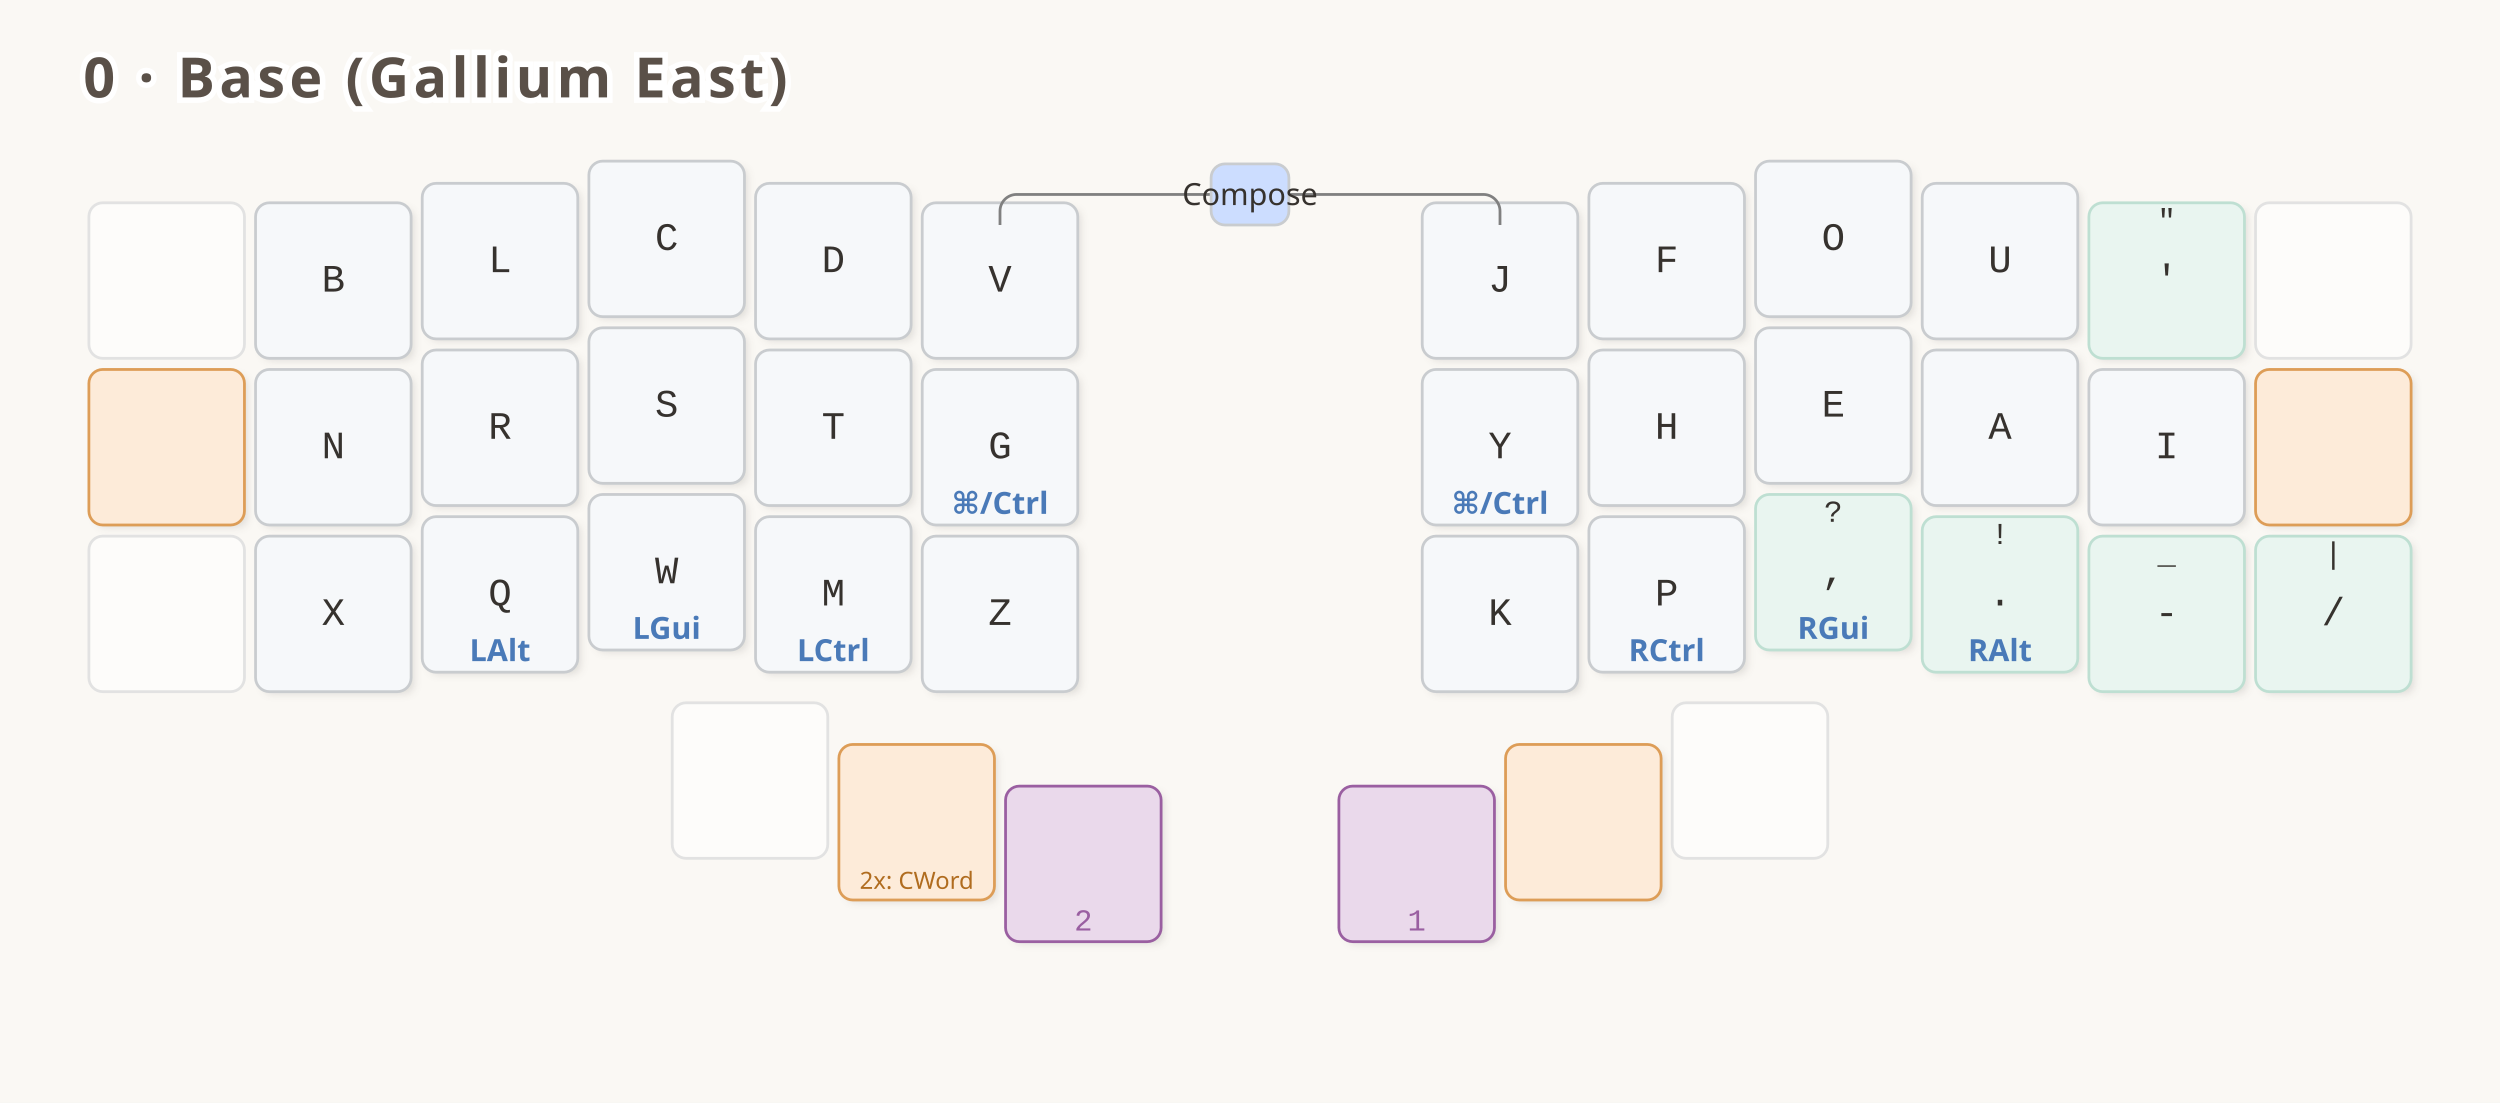
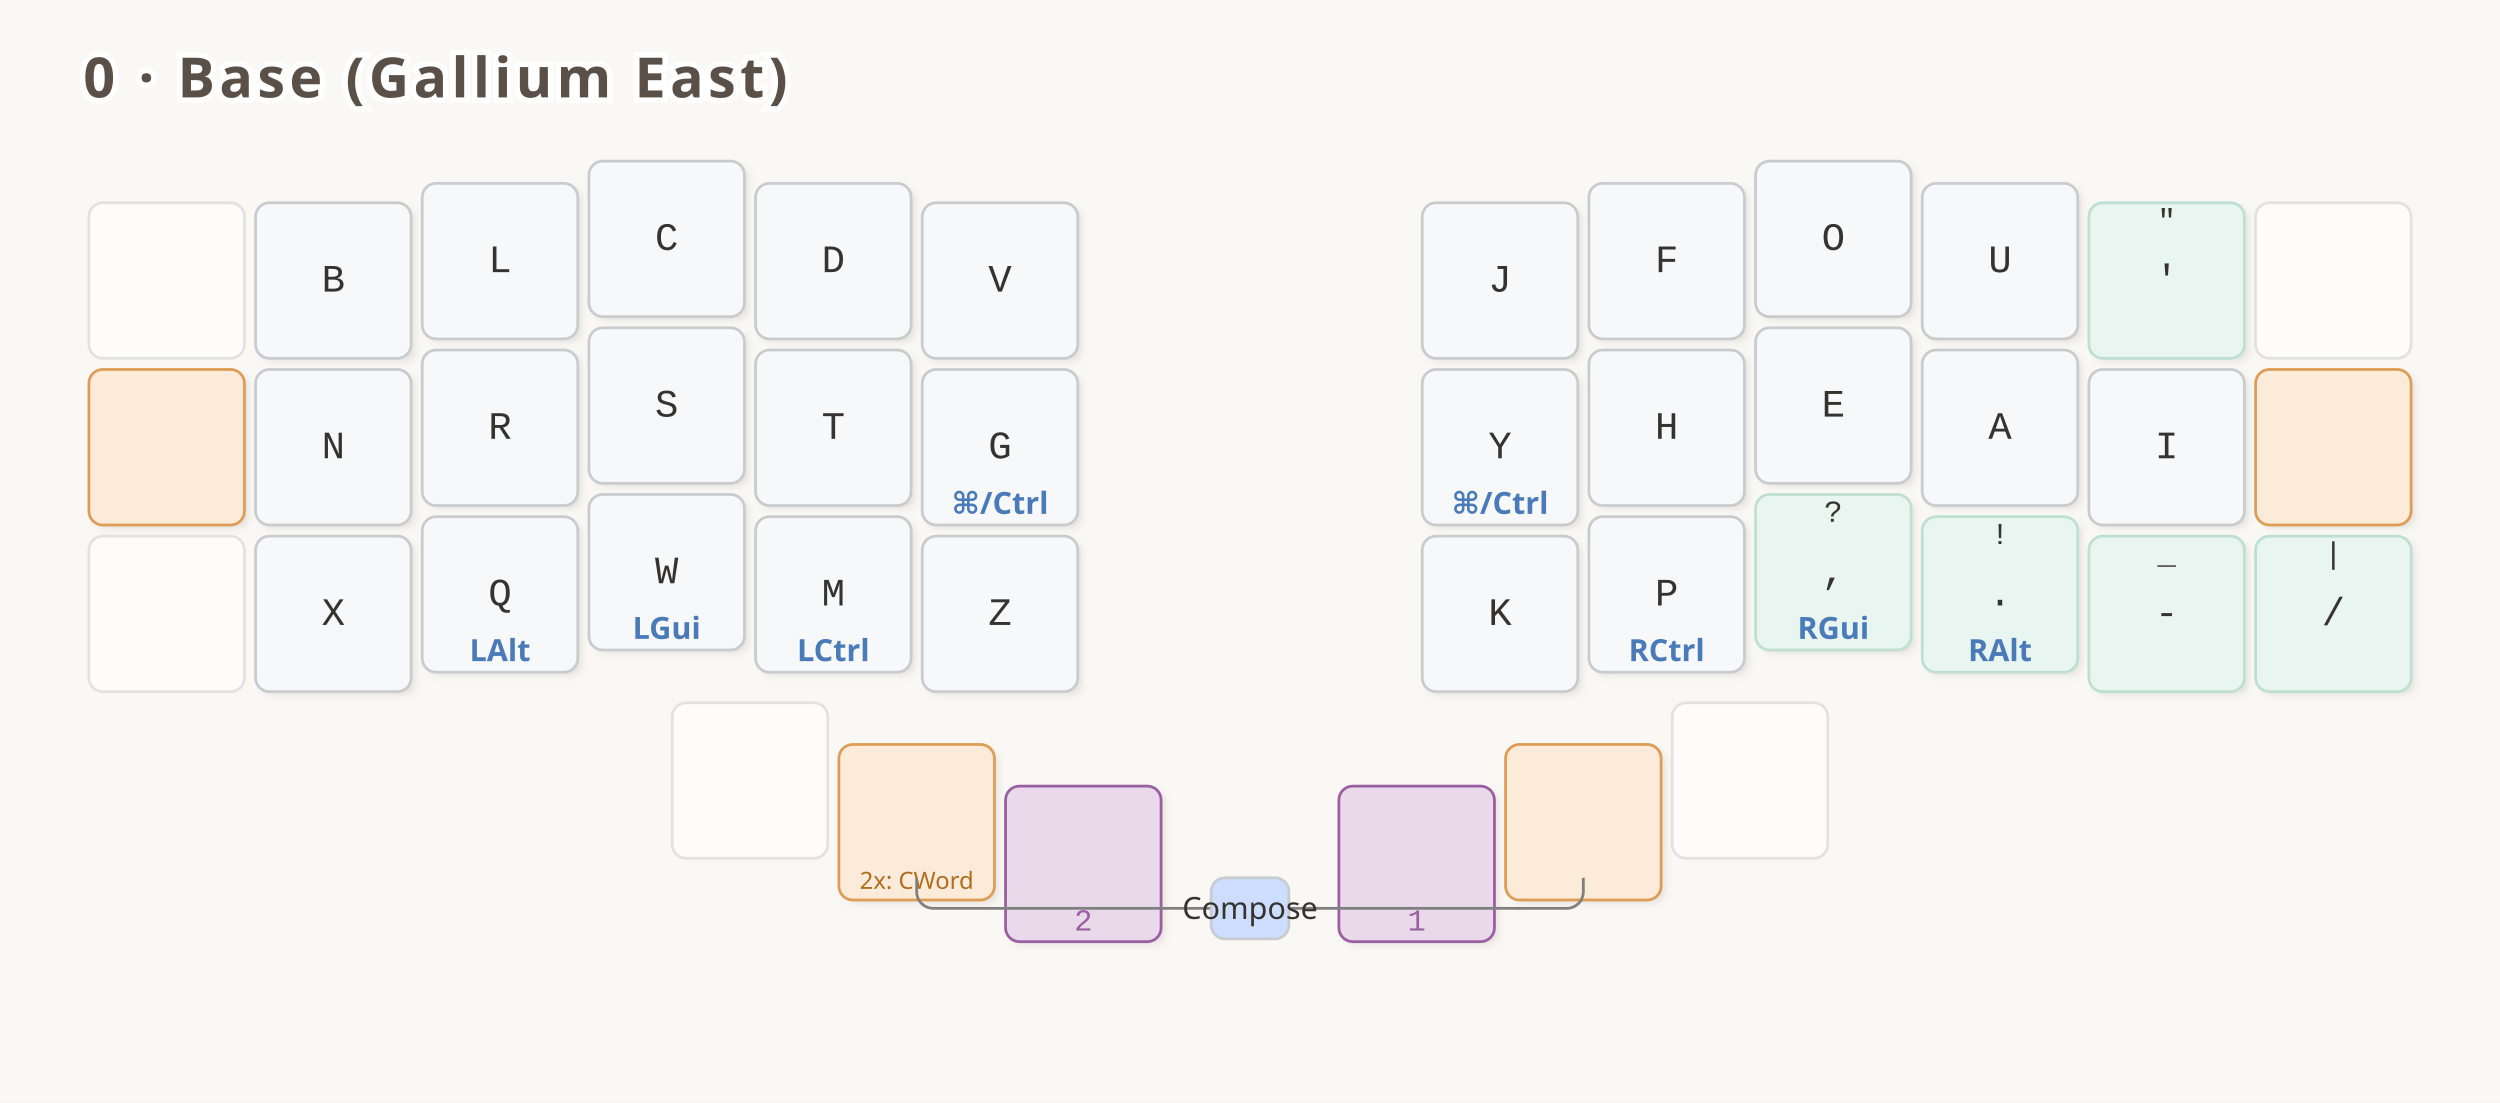
<svg xmlns="http://www.w3.org/2000/svg" xmlns:xlink="http://www.w3.org/1999/xlink" width="900" height="397" viewBox="0 0 900 397" class="keymap">
  <defs>
    <filter id="sh" x="-50%" y="-50%" width="200%" height="200%" color-interpolation-filters="sRGB">
      <feGaussianBlur stdDeviation="1.6" />
    </filter>
  </defs>
  <rect x="0" y="0" width="100%" height="100%" fill="#faf8f4" />
  <defs>/* start glyphs */
<svg id="mdi:apple-keyboard-shift">
      <svg id="mdi-apple-keyboard-shift" viewBox="0 0 24 24">
        <path d="M15,18V12H17.17L12,6.83L6.83,12H9V18H15M12,4L22,14H17V20H7V14H2L12,4Z" />
        <defs>
          <pattern id="stripes" patternUnits="userSpaceOnUse" width="8" height="8" patternTransform="rotate(45)">
            <rect width="8" height="8" fill="#efefef" />
            <rect width="4" height="8" fill="#c8c8c8" />
          </pattern>
        </defs>
      </svg>
      <defs>
        <pattern id="stripes" patternUnits="userSpaceOnUse" width="8" height="8" patternTransform="rotate(45)">
          <rect width="8" height="8" fill="#efefef" />
          <rect width="4" height="8" fill="#c8c8c8" />
        </pattern>
      </defs>
    </svg>
    <svg id="mdi:backspace-outline">
      <svg id="mdi-backspace-outline" viewBox="0 0 24 24">
        <path d="M19,15.59L17.59,17L14,13.41L10.41,17L9,15.59L12.59,12L9,8.41L10.41,7L14,10.59L17.59,7L19,8.41L15.41,12L19,15.59M22,3A2,2 0 0,1 24,5V19A2,2 0 0,1 22,21H7C6.31,21 5.77,20.64 5.41,20.11L0,12L5.41,3.88C5.77,3.35 6.31,3 7,3H22M22,5H7L2.28,12L7,19H22V5Z" />
        <defs>
          <pattern id="stripes" patternUnits="userSpaceOnUse" width="8" height="8" patternTransform="rotate(45)">
            <rect width="8" height="8" fill="#efefef" />
            <rect width="4" height="8" fill="#c8c8c8" />
          </pattern>
        </defs>
      </svg>
      <defs>
        <pattern id="stripes" patternUnits="userSpaceOnUse" width="8" height="8" patternTransform="rotate(45)">
          <rect width="8" height="8" fill="#efefef" />
          <rect width="4" height="8" fill="#c8c8c8" />
        </pattern>
      </defs>
    </svg>
    <svg id="mdi:keyboard-return">
      <svg id="mdi-keyboard-return" viewBox="0 0 24 24">
        <path d="M19,7V11H5.83L9.41,7.41L8,6L2,12L8,18L9.41,16.58L5.83,13H21V7H19Z" />
        <defs>
          <pattern id="stripes" patternUnits="userSpaceOnUse" width="8" height="8" patternTransform="rotate(45)">
            <rect width="8" height="8" fill="#efefef" />
            <rect width="4" height="8" fill="#c8c8c8" />
          </pattern>
        </defs>
      </svg>
      <defs>
        <pattern id="stripes" patternUnits="userSpaceOnUse" width="8" height="8" patternTransform="rotate(45)">
          <rect width="8" height="8" fill="#efefef" />
          <rect width="4" height="8" fill="#c8c8c8" />
        </pattern>
      </defs>
    </svg>
    <svg id="mdi:keyboard-space">
      <svg id="mdi-keyboard-space" viewBox="0 0 24 24">
        <path d="M3 15H5V19H19V15H21V19C21 20.1 20.1 21 19 21H5C3.9 21 3 20.1 3 19V15Z" />
        <defs>
          <pattern id="stripes" patternUnits="userSpaceOnUse" width="8" height="8" patternTransform="rotate(45)">
            <rect width="8" height="8" fill="#efefef" />
            <rect width="4" height="8" fill="#c8c8c8" />
          </pattern>
        </defs>
      </svg>
      <defs>
        <pattern id="stripes" patternUnits="userSpaceOnUse" width="8" height="8" patternTransform="rotate(45)">
          <rect width="8" height="8" fill="#efefef" />
          <rect width="4" height="8" fill="#c8c8c8" />
        </pattern>
      </defs>
    </svg>
    <svg id="mdi:keyboard-tab">
      <svg id="mdi-keyboard-tab" viewBox="0 0 24 24">
        <path d="M20,18H22V6H20M11.59,7.41L15.17,11H1V13H15.17L11.59,16.58L13,18L19,12L13,6L11.59,7.41Z" />
        <defs>
          <pattern id="stripes" patternUnits="userSpaceOnUse" width="8" height="8" patternTransform="rotate(45)">
            <rect width="8" height="8" fill="#efefef" />
            <rect width="4" height="8" fill="#c8c8c8" />
          </pattern>
        </defs>
      </svg>
      <defs>
        <pattern id="stripes" patternUnits="userSpaceOnUse" width="8" height="8" patternTransform="rotate(45)">
          <rect width="8" height="8" fill="#efefef" />
          <rect width="4" height="8" fill="#c8c8c8" />
        </pattern>
      </defs>
    </svg>
    <svg id="mdi:layers-outline">
      <svg id="mdi-layers-outline" viewBox="0 0 24 24">
        <path d="M12,18.54L19.37,12.8L21,14.07L12,21.07L3,14.07L4.62,12.81L12,18.54M12,16L3,9L12,2L21,9L12,16M12,4.53L6.26,9L12,13.47L17.74,9L12,4.53Z" />
        <defs>
          <pattern id="stripes" patternUnits="userSpaceOnUse" width="8" height="8" patternTransform="rotate(45)">
            <rect width="8" height="8" fill="#efefef" />
            <rect width="4" height="8" fill="#c8c8c8" />
          </pattern>
        </defs>
      </svg>
      <defs>
        <pattern id="stripes" patternUnits="userSpaceOnUse" width="8" height="8" patternTransform="rotate(45)">
          <rect width="8" height="8" fill="#efefef" />
          <rect width="4" height="8" fill="#c8c8c8" />
        </pattern>
      </defs>
    </svg>
  </defs>/* end glyphs */
<style>/* inherit to force styles through use tags */
svg path {
    fill: inherit;
}

/* font and background color specifications */
svg.keymap {
    font-family: 'Source Sans 3','Source Sans Pro',sans-serif;
    font-size: 14px;
    font-kerning: normal;
    text-rendering: optimizeLegibility;
    fill: #24292e;
}

/* default key styling */
rect.key {
    fill: #f6f8fa;
}

rect.key, rect.combo {
    stroke: #c9cccf;
    stroke-width: 1;
}

/* default key side styling, only used is draw_key_sides is set */
rect.side {
    filter: brightness(90%);
}

/* color accent for combo boxes */
rect.combo, rect.combo-separate {
    fill: #cdf;
}

/* color accent for held keys */
rect.held, rect.combo.held {
    fill: #fdd;
}

/* color accent for ghost (optional) keys */
rect.ghost, rect.combo.ghost {
    stroke-dasharray: 4, 4;
    stroke-width: 2;
}

text {
    text-anchor: middle;
    dominant-baseline: middle;
}

/* styling for layer labels */
text.label {
    font-weight: 600;
    font-size: 20px;
    letter-spacing: 0.08em;
    fill: #5a5048;
    text-anchor: start;
    stroke: white;
    stroke-width: 4;
    paint-order: stroke;
}

/* styling for optional footer */
text.footer {
    text-anchor: end;
    dominant-baseline: auto;
    stroke: white;
    stroke-width: 4;
    paint-order: stroke;
}

/* styling for combo tap, and key non-tap label text */
text.combo, text.hold, text.shifted, text.left, text.right, text.tl, text.tr, text.bl, text.br {
    font-size: 11px;
}

text.hold, text.bl, text.br {
    text-anchor: middle;
    dominant-baseline: auto;
}

text.shifted, text.tl, text.tr {
    text-anchor: middle;
    dominant-baseline: hanging;
}

text.left, text.tl, text.bl {
    text-anchor: start;
}

text.right, text.tr, text.br {
    text-anchor: end;
}

text.layer-activator {
    text-decoration: underline;
}

/* styling for hold/shifted label text in combo box */
text.combo.hold, text.combo.shifted, text.combo.left, text.combo.right {
    font-size: 8px;
}

/* lighter symbol for transparent keys */
text.trans {
    fill: #7b7e81;
}

/* styling for combo dendrons */
path.combo {
    stroke-width: 1;
    stroke: gray;
    fill: none;
}

/* Start Tabler Icons Cleanup */
/* cannot use height/width with glyphs */
.icon-tabler &gt; path {
    fill: inherit;
    stroke: inherit;
    stroke-width: 2;
}
/* hide tabler's default box */
.icon-tabler &gt; path[stroke="none"][fill="none"] {
    visibility: hidden;
}
/* End Tabler Icons Cleanup */

/* Two-tier palette: pale fills = content regions (ambient), vivid = behavior */
/* Tier 1 - ambient content categories (default dark text) */
/* Palette: grey = alphas/trans (default), white = unused, green = symbols,
   purple = layers, blue = navigation (incl. latches), orange = everything else */
svg.keymap { fill: #36322e; }
.key.none rect.key { fill: white; opacity: 50%; }
.key.symbol rect.key { fill: #e9f5f0; stroke: #bedfd2; }
.key.layer rect.key { fill: #ead9eb; stroke: #9a5fa1; }
.key.layer.tap, .key.layer.hold, .key.layer.shifted { fill: #9a5fa1; }
.key.nav rect.key { fill: #dbe9f8; stroke: #6b97c9; }
.key.delhold.tap, .key.delhold.hold, .key.delhold.shifted { fill: #c25f54; }
.key.editing rect.key, .key.state rect.key, .key.danger rect.key, .key.modifier rect.key { fill: #fdebd9; stroke: #dd9d57; }
.key.system rect.key { fill: #f9f0c9; stroke: #cdb94e; }
.key.modifier.tap, .key.modifier.hold, .key.modifier.shifted { fill: #b06c1f; }
.key.modtap.hold { fill: #4a7ab8; font-weight: bold; }
.key.held rect.key { fill: url(#stripes); stroke: #999999; }
.combo.state rect.key { fill: #fdebd9; stroke: #dd9d57; }
.combo.symbol rect.key { fill: #e9f5f0; stroke: #bedfd2; }
.key.shifted { transform: translateY(2px); }
.key.hold {transform: translateY(-2px); }
</style>
  <g transform="translate(30, 0)" class="layer-0 · Base (Gallium East)">
    <text x="0" y="28" class="label" id="Base-Gallium-East">0 · Base (Gallium East)</text>
    <g transform="translate(0, 56)">
      <g transform="translate(30, 45)" class="key none keypos-0">
        <rect rx="5" ry="5" x="-28" y="-28" width="56" height="56" class="key none" />
      </g>
      <g transform="translate(90, 45)" class="key keypos-1">
        <rect x="-25.2" y="-25.5" width="54" height="54" rx="3" ry="3" fill="#3a2f25" opacity="0.16" filter="url(#sh)" />
        <rect rx="5" ry="5" x="-28" y="-28" width="56" height="56" class="key" />
        <text style="font-family:SFMono-Regular,Consolas,Liberation Mono,Menlo,monospace" x="0" y="0" class="key tap">B</text>
      </g>
      <g transform="translate(150, 38)" class="key keypos-2">
        <rect x="-25.2" y="-25.5" width="54" height="54" rx="3" ry="3" fill="#3a2f25" opacity="0.16" filter="url(#sh)" />
        <rect rx="5" ry="5" x="-28" y="-28" width="56" height="56" class="key" />
        <text style="font-family:SFMono-Regular,Consolas,Liberation Mono,Menlo,monospace" x="0" y="0" class="key tap">L</text>
      </g>
      <g transform="translate(210, 30)" class="key keypos-3">
        <rect x="-25.2" y="-25.5" width="54" height="54" rx="3" ry="3" fill="#3a2f25" opacity="0.16" filter="url(#sh)" />
        <rect rx="5" ry="5" x="-28" y="-28" width="56" height="56" class="key" />
        <text style="font-family:SFMono-Regular,Consolas,Liberation Mono,Menlo,monospace" x="0" y="0" class="key tap">C</text>
      </g>
      <g transform="translate(270, 38)" class="key keypos-4">
        <rect x="-25.2" y="-25.5" width="54" height="54" rx="3" ry="3" fill="#3a2f25" opacity="0.16" filter="url(#sh)" />
        <rect rx="5" ry="5" x="-28" y="-28" width="56" height="56" class="key" />
        <text style="font-family:SFMono-Regular,Consolas,Liberation Mono,Menlo,monospace" x="0" y="0" class="key tap">D</text>
      </g>
      <g transform="translate(330, 45)" class="key keypos-5">
        <rect x="-25.2" y="-25.5" width="54" height="54" rx="3" ry="3" fill="#3a2f25" opacity="0.16" filter="url(#sh)" />
        <rect rx="5" ry="5" x="-28" y="-28" width="56" height="56" class="key" />
        <text style="font-family:SFMono-Regular,Consolas,Liberation Mono,Menlo,monospace" x="0" y="0" class="key tap">V</text>
      </g>
      <g transform="translate(510, 45)" class="key keypos-6">
        <rect x="-25.2" y="-25.5" width="54" height="54" rx="3" ry="3" fill="#3a2f25" opacity="0.16" filter="url(#sh)" />
        <rect rx="5" ry="5" x="-28" y="-28" width="56" height="56" class="key" />
        <text style="font-family:SFMono-Regular,Consolas,Liberation Mono,Menlo,monospace" x="0" y="0" class="key tap">J</text>
      </g>
      <g transform="translate(570, 38)" class="key keypos-7">
        <rect x="-25.2" y="-25.5" width="54" height="54" rx="3" ry="3" fill="#3a2f25" opacity="0.16" filter="url(#sh)" />
        <rect rx="5" ry="5" x="-28" y="-28" width="56" height="56" class="key" />
        <text style="font-family:SFMono-Regular,Consolas,Liberation Mono,Menlo,monospace" x="0" y="0" class="key tap">F</text>
      </g>
      <g transform="translate(630, 30)" class="key keypos-8">
        <rect x="-25.2" y="-25.5" width="54" height="54" rx="3" ry="3" fill="#3a2f25" opacity="0.16" filter="url(#sh)" />
        <rect rx="5" ry="5" x="-28" y="-28" width="56" height="56" class="key" />
        <text style="font-family:SFMono-Regular,Consolas,Liberation Mono,Menlo,monospace" x="0" y="0" class="key tap">O</text>
      </g>
      <g transform="translate(690, 38)" class="key keypos-9">
        <rect x="-25.2" y="-25.5" width="54" height="54" rx="3" ry="3" fill="#3a2f25" opacity="0.16" filter="url(#sh)" />
        <rect rx="5" ry="5" x="-28" y="-28" width="56" height="56" class="key" />
        <text style="font-family:SFMono-Regular,Consolas,Liberation Mono,Menlo,monospace" x="0" y="0" class="key tap">U</text>
      </g>
      <g transform="translate(750, 45)" class="key symbol keypos-10">
        <rect x="-25.2" y="-25.5" width="54" height="54" rx="3" ry="3" fill="#3a2f25" opacity="0.16" filter="url(#sh)" />
        <rect rx="5" ry="5" x="-28" y="-28" width="56" height="56" class="key symbol" />
        <text style="font-family:SFMono-Regular,Consolas,Liberation Mono,Menlo,monospace" x="0" y="0" class="key symbol tap">'</text>
        <text style="font-family:SFMono-Regular,Consolas,Liberation Mono,Menlo,monospace" x="0" y="-26" class="key symbol shifted">"</text>
      </g>
      <g transform="translate(810, 45)" class="key none keypos-11">
        <rect rx="5" ry="5" x="-28" y="-28" width="56" height="56" class="key none" />
      </g>
      <g transform="translate(30, 105)" class="key editing keypos-12">
        <rect x="-25.2" y="-25.5" width="54" height="54" rx="3" ry="3" fill="#3a2f25" opacity="0.16" filter="url(#sh)" />
        <rect rx="5" ry="5" x="-28" y="-28" width="56" height="56" class="key editing" />
        <use href="#mdi:keyboard-tab" xlink:href="#mdi:keyboard-tab" x="-7" y="-7" height="14" width="14.0" class="key editing tap glyph mdi:keyboard-tab" />
      </g>
      <g transform="translate(90, 105)" class="key keypos-13">
        <rect x="-25.2" y="-25.5" width="54" height="54" rx="3" ry="3" fill="#3a2f25" opacity="0.16" filter="url(#sh)" />
        <rect rx="5" ry="5" x="-28" y="-28" width="56" height="56" class="key" />
        <text style="font-family:SFMono-Regular,Consolas,Liberation Mono,Menlo,monospace" x="0" y="0" class="key tap">N</text>
      </g>
      <g transform="translate(150, 98)" class="key keypos-14">
        <rect x="-25.2" y="-25.5" width="54" height="54" rx="3" ry="3" fill="#3a2f25" opacity="0.16" filter="url(#sh)" />
        <rect rx="5" ry="5" x="-28" y="-28" width="56" height="56" class="key" />
        <text style="font-family:SFMono-Regular,Consolas,Liberation Mono,Menlo,monospace" x="0" y="0" class="key tap">R</text>
      </g>
      <g transform="translate(210, 90)" class="key keypos-15">
        <rect x="-25.2" y="-25.5" width="54" height="54" rx="3" ry="3" fill="#3a2f25" opacity="0.16" filter="url(#sh)" />
        <rect rx="5" ry="5" x="-28" y="-28" width="56" height="56" class="key" />
        <text style="font-family:SFMono-Regular,Consolas,Liberation Mono,Menlo,monospace" x="0" y="0" class="key tap">S</text>
      </g>
      <g transform="translate(270, 98)" class="key keypos-16">
        <rect x="-25.2" y="-25.5" width="54" height="54" rx="3" ry="3" fill="#3a2f25" opacity="0.16" filter="url(#sh)" />
        <rect rx="5" ry="5" x="-28" y="-28" width="56" height="56" class="key" />
        <text style="font-family:SFMono-Regular,Consolas,Liberation Mono,Menlo,monospace" x="0" y="0" class="key tap">T</text>
      </g>
      <g transform="translate(330, 105)" class="key modtap keypos-17">
        <rect x="-25.2" y="-25.5" width="54" height="54" rx="3" ry="3" fill="#3a2f25" opacity="0.16" filter="url(#sh)" />
        <rect rx="5" ry="5" x="-28" y="-28" width="56" height="56" class="key modtap" />
        <text style="font-family:SFMono-Regular,Consolas,Liberation Mono,Menlo,monospace" x="0" y="0" class="key modtap tap">G</text>
        <text x="0" y="26" class="key modtap hold">⌘/Ctrl</text>
      </g>
      <g transform="translate(510, 105)" class="key modtap keypos-18">
        <rect x="-25.2" y="-25.5" width="54" height="54" rx="3" ry="3" fill="#3a2f25" opacity="0.16" filter="url(#sh)" />
        <rect rx="5" ry="5" x="-28" y="-28" width="56" height="56" class="key modtap" />
        <text style="font-family:SFMono-Regular,Consolas,Liberation Mono,Menlo,monospace" x="0" y="0" class="key modtap tap">Y</text>
        <text x="0" y="26" class="key modtap hold">⌘/Ctrl</text>
      </g>
      <g transform="translate(570, 98)" class="key keypos-19">
        <rect x="-25.2" y="-25.5" width="54" height="54" rx="3" ry="3" fill="#3a2f25" opacity="0.16" filter="url(#sh)" />
        <rect rx="5" ry="5" x="-28" y="-28" width="56" height="56" class="key" />
        <text style="font-family:SFMono-Regular,Consolas,Liberation Mono,Menlo,monospace" x="0" y="0" class="key tap">H</text>
      </g>
      <g transform="translate(630, 90)" class="key keypos-20">
        <rect x="-25.2" y="-25.5" width="54" height="54" rx="3" ry="3" fill="#3a2f25" opacity="0.16" filter="url(#sh)" />
        <rect rx="5" ry="5" x="-28" y="-28" width="56" height="56" class="key" />
        <text style="font-family:SFMono-Regular,Consolas,Liberation Mono,Menlo,monospace" x="0" y="0" class="key tap">E</text>
      </g>
      <g transform="translate(690, 98)" class="key keypos-21">
        <rect x="-25.2" y="-25.5" width="54" height="54" rx="3" ry="3" fill="#3a2f25" opacity="0.16" filter="url(#sh)" />
        <rect rx="5" ry="5" x="-28" y="-28" width="56" height="56" class="key" />
        <text style="font-family:SFMono-Regular,Consolas,Liberation Mono,Menlo,monospace" x="0" y="0" class="key tap">A</text>
      </g>
      <g transform="translate(750, 105)" class="key keypos-22">
        <rect x="-25.2" y="-25.5" width="54" height="54" rx="3" ry="3" fill="#3a2f25" opacity="0.16" filter="url(#sh)" />
        <rect rx="5" ry="5" x="-28" y="-28" width="56" height="56" class="key" />
        <text style="font-family:SFMono-Regular,Consolas,Liberation Mono,Menlo,monospace" x="0" y="0" class="key tap">I</text>
      </g>
      <g transform="translate(810, 105)" class="key editing keypos-23">
        <rect x="-25.2" y="-25.5" width="54" height="54" rx="3" ry="3" fill="#3a2f25" opacity="0.16" filter="url(#sh)" />
        <rect rx="5" ry="5" x="-28" y="-28" width="56" height="56" class="key editing" />
        <use href="#mdi:backspace-outline" xlink:href="#mdi:backspace-outline" x="-7" y="-7" height="14" width="14.0" class="key editing tap glyph mdi:backspace-outline" />
      </g>
      <g transform="translate(30, 165)" class="key none keypos-24">
        <rect rx="5" ry="5" x="-28" y="-28" width="56" height="56" class="key none" />
      </g>
      <g transform="translate(90, 165)" class="key keypos-25">
        <rect x="-25.2" y="-25.5" width="54" height="54" rx="3" ry="3" fill="#3a2f25" opacity="0.16" filter="url(#sh)" />
        <rect rx="5" ry="5" x="-28" y="-28" width="56" height="56" class="key" />
        <text style="font-family:SFMono-Regular,Consolas,Liberation Mono,Menlo,monospace" x="0" y="0" class="key tap">X</text>
      </g>
      <g transform="translate(150, 158)" class="key modtap keypos-26">
        <rect x="-25.2" y="-25.5" width="54" height="54" rx="3" ry="3" fill="#3a2f25" opacity="0.16" filter="url(#sh)" />
        <rect rx="5" ry="5" x="-28" y="-28" width="56" height="56" class="key modtap" />
        <text style="font-family:SFMono-Regular,Consolas,Liberation Mono,Menlo,monospace" x="0" y="0" class="key modtap tap">Q</text>
        <text x="0" y="26" class="key modtap hold">LAlt</text>
      </g>
      <g transform="translate(210, 150)" class="key modtap keypos-27">
        <rect x="-25.2" y="-25.5" width="54" height="54" rx="3" ry="3" fill="#3a2f25" opacity="0.16" filter="url(#sh)" />
        <rect rx="5" ry="5" x="-28" y="-28" width="56" height="56" class="key modtap" />
        <text style="font-family:SFMono-Regular,Consolas,Liberation Mono,Menlo,monospace" x="0" y="0" class="key modtap tap">W</text>
        <text x="0" y="26" class="key modtap hold">LGui</text>
      </g>
      <g transform="translate(270, 158)" class="key modtap keypos-28">
        <rect x="-25.2" y="-25.5" width="54" height="54" rx="3" ry="3" fill="#3a2f25" opacity="0.16" filter="url(#sh)" />
        <rect rx="5" ry="5" x="-28" y="-28" width="56" height="56" class="key modtap" />
        <text style="font-family:SFMono-Regular,Consolas,Liberation Mono,Menlo,monospace" x="0" y="0" class="key modtap tap">M</text>
        <text x="0" y="26" class="key modtap hold">LCtrl</text>
      </g>
      <g transform="translate(330, 165)" class="key keypos-29">
        <rect x="-25.2" y="-25.5" width="54" height="54" rx="3" ry="3" fill="#3a2f25" opacity="0.16" filter="url(#sh)" />
        <rect rx="5" ry="5" x="-28" y="-28" width="56" height="56" class="key" />
        <text style="font-family:SFMono-Regular,Consolas,Liberation Mono,Menlo,monospace" x="0" y="0" class="key tap">Z</text>
      </g>
      <g transform="translate(510, 165)" class="key keypos-30">
        <rect x="-25.2" y="-25.5" width="54" height="54" rx="3" ry="3" fill="#3a2f25" opacity="0.16" filter="url(#sh)" />
        <rect rx="5" ry="5" x="-28" y="-28" width="56" height="56" class="key" />
        <text style="font-family:SFMono-Regular,Consolas,Liberation Mono,Menlo,monospace" x="0" y="0" class="key tap">K</text>
      </g>
      <g transform="translate(570, 158)" class="key modtap keypos-31">
        <rect x="-25.2" y="-25.5" width="54" height="54" rx="3" ry="3" fill="#3a2f25" opacity="0.16" filter="url(#sh)" />
        <rect rx="5" ry="5" x="-28" y="-28" width="56" height="56" class="key modtap" />
        <text style="font-family:SFMono-Regular,Consolas,Liberation Mono,Menlo,monospace" x="0" y="0" class="key modtap tap">P</text>
        <text x="0" y="26" class="key modtap hold">RCtrl</text>
      </g>
      <g transform="translate(630, 150)" class="key symbol modtap keypos-32">
        <rect x="-25.2" y="-25.5" width="54" height="54" rx="3" ry="3" fill="#3a2f25" opacity="0.16" filter="url(#sh)" />
        <rect rx="5" ry="5" x="-28" y="-28" width="56" height="56" class="key symbol modtap" />
        <text style="font-family:SFMono-Regular,Consolas,Liberation Mono,Menlo,monospace" x="0" y="0" class="key symbol modtap tap">,</text>
        <text x="0" y="26" class="key symbol modtap hold">RGui</text>
        <text style="font-family:SFMono-Regular,Consolas,Liberation Mono,Menlo,monospace" x="0" y="-26" class="key symbol modtap shifted">?</text>
      </g>
      <g transform="translate(690, 158)" class="key symbol modtap keypos-33">
        <rect x="-25.2" y="-25.5" width="54" height="54" rx="3" ry="3" fill="#3a2f25" opacity="0.16" filter="url(#sh)" />
        <rect rx="5" ry="5" x="-28" y="-28" width="56" height="56" class="key symbol modtap" />
        <text style="font-family:SFMono-Regular,Consolas,Liberation Mono,Menlo,monospace" x="0" y="0" class="key symbol modtap tap">.</text>
        <text x="0" y="26" class="key symbol modtap hold">RAlt</text>
        <text style="font-family:SFMono-Regular,Consolas,Liberation Mono,Menlo,monospace" x="0" y="-26" class="key symbol modtap shifted">!</text>
      </g>
      <g transform="translate(750, 165)" class="key symbol keypos-34">
        <rect x="-25.2" y="-25.5" width="54" height="54" rx="3" ry="3" fill="#3a2f25" opacity="0.16" filter="url(#sh)" />
        <rect rx="5" ry="5" x="-28" y="-28" width="56" height="56" class="key symbol" />
        <text style="font-family:SFMono-Regular,Consolas,Liberation Mono,Menlo,monospace" x="0" y="0" class="key symbol tap">-</text>
        <text style="font-family:SFMono-Regular,Consolas,Liberation Mono,Menlo,monospace" x="0" y="-26" class="key symbol shifted">_</text>
      </g>
      <g transform="translate(810, 165)" class="key symbol keypos-35">
        <rect x="-25.2" y="-25.5" width="54" height="54" rx="3" ry="3" fill="#3a2f25" opacity="0.16" filter="url(#sh)" />
        <rect rx="5" ry="5" x="-28" y="-28" width="56" height="56" class="key symbol" />
        <text style="font-family:SFMono-Regular,Consolas,Liberation Mono,Menlo,monospace" x="0" y="0" class="key symbol tap">/</text>
        <text style="font-family:SFMono-Regular,Consolas,Liberation Mono,Menlo,monospace" x="0" y="-26" class="key symbol shifted">|</text>
      </g>
      <g transform="translate(240, 225)" class="key none keypos-36">
        <rect rx="5" ry="5" x="-28" y="-28" width="56" height="56" class="key none" />
      </g>
      <g transform="translate(300, 240)" class="key modifier keypos-37">
        <rect x="-25.2" y="-25.5" width="54" height="54" rx="3" ry="3" fill="#3a2f25" opacity="0.16" filter="url(#sh)" />
        <rect rx="5" ry="5" x="-28" y="-28" width="56" height="56" class="key modifier" />
        <use href="#mdi:apple-keyboard-shift" xlink:href="#mdi:apple-keyboard-shift" x="-7" y="-7" height="14" width="14.0" class="key modifier tap glyph mdi:apple-keyboard-shift" />
        <text x="0" y="26" class="key modifier hold">
          <tspan style="font-size: 78%">2x: CWord</tspan>
        </text>
      </g>
      <g transform="translate(360, 255)" class="key layer keypos-38">
        <rect x="-25.2" y="-25.5" width="54" height="54" rx="3" ry="3" fill="#3a2f25" opacity="0.16" filter="url(#sh)" />
        <rect rx="5" ry="5" x="-28" y="-28" width="56" height="56" class="key layer" />
        <use href="#mdi:layers-outline" xlink:href="#mdi:layers-outline" x="-7" y="-7" height="14" width="14.0" class="key layer tap glyph mdi:layers-outline" />
        <text style="font-family:SFMono-Regular,Consolas,Liberation Mono,Menlo,monospace" x="0" y="26" class="key layer hold">2</text>
      </g>
      <g transform="translate(480, 255)" class="key layer keypos-39">
        <rect x="-25.2" y="-25.5" width="54" height="54" rx="3" ry="3" fill="#3a2f25" opacity="0.16" filter="url(#sh)" />
        <rect rx="5" ry="5" x="-28" y="-28" width="56" height="56" class="key layer" />
        <use href="#mdi:keyboard-return" xlink:href="#mdi:keyboard-return" x="-7" y="-7" height="14" width="14.0" class="key layer tap glyph mdi:keyboard-return" />
        <text style="font-family:SFMono-Regular,Consolas,Liberation Mono,Menlo,monospace" x="0" y="26" class="key layer hold">1</text>
      </g>
      <g transform="translate(540, 240)" class="key editing keypos-40">
        <rect x="-25.2" y="-25.5" width="54" height="54" rx="3" ry="3" fill="#3a2f25" opacity="0.16" filter="url(#sh)" />
        <rect rx="5" ry="5" x="-28" y="-28" width="56" height="56" class="key editing" />
        <use href="#mdi:keyboard-space" xlink:href="#mdi:keyboard-space" x="-7" y="-7" height="14" width="14.0" class="key editing tap glyph mdi:keyboard-space" />
      </g>
      <g transform="translate(600, 225)" class="key none keypos-41">
        <rect rx="5" ry="5" x="-28" y="-28" width="56" height="56" class="key none" />
      </g>
      <g class="combo state combopos-0">
-         <path d="M420,14 h-84 a6.0,6.0 0 0 0 -6.0,6.0 v5" class="combo" />
-         <path d="M420,14 h84 a6.0,6.0 0 0 1 6.0,6.0 v5" class="combo" />
-         <rect rx="5" ry="5" x="406" y="3" width="28" height="22" class="combo state" />
-         <text x="420" y="14" class="combo state tap">Compose</text>
+         <path d="M420,271 h-114 a6.0,6.0 0 0 1 -6.0,-6.0 v-5" class="combo" />
+         <path d="M420,271 h114 a6.0,6.0 0 0 0 6.0,-6.0 v-5" class="combo" />
+         <rect rx="5" ry="5" x="406" y="260" width="28" height="22" class="combo state" />
+         <text x="420" y="271" class="combo state tap">Compose</text>
      </g>
    </g>
  </g>
  <defs>
    <pattern id="stripes" patternUnits="userSpaceOnUse" width="8" height="8" patternTransform="rotate(45)">
      <rect width="8" height="8" fill="#efefef" />
      <rect width="4" height="8" fill="#c8c8c8" />
    </pattern>
  </defs>
</svg>
